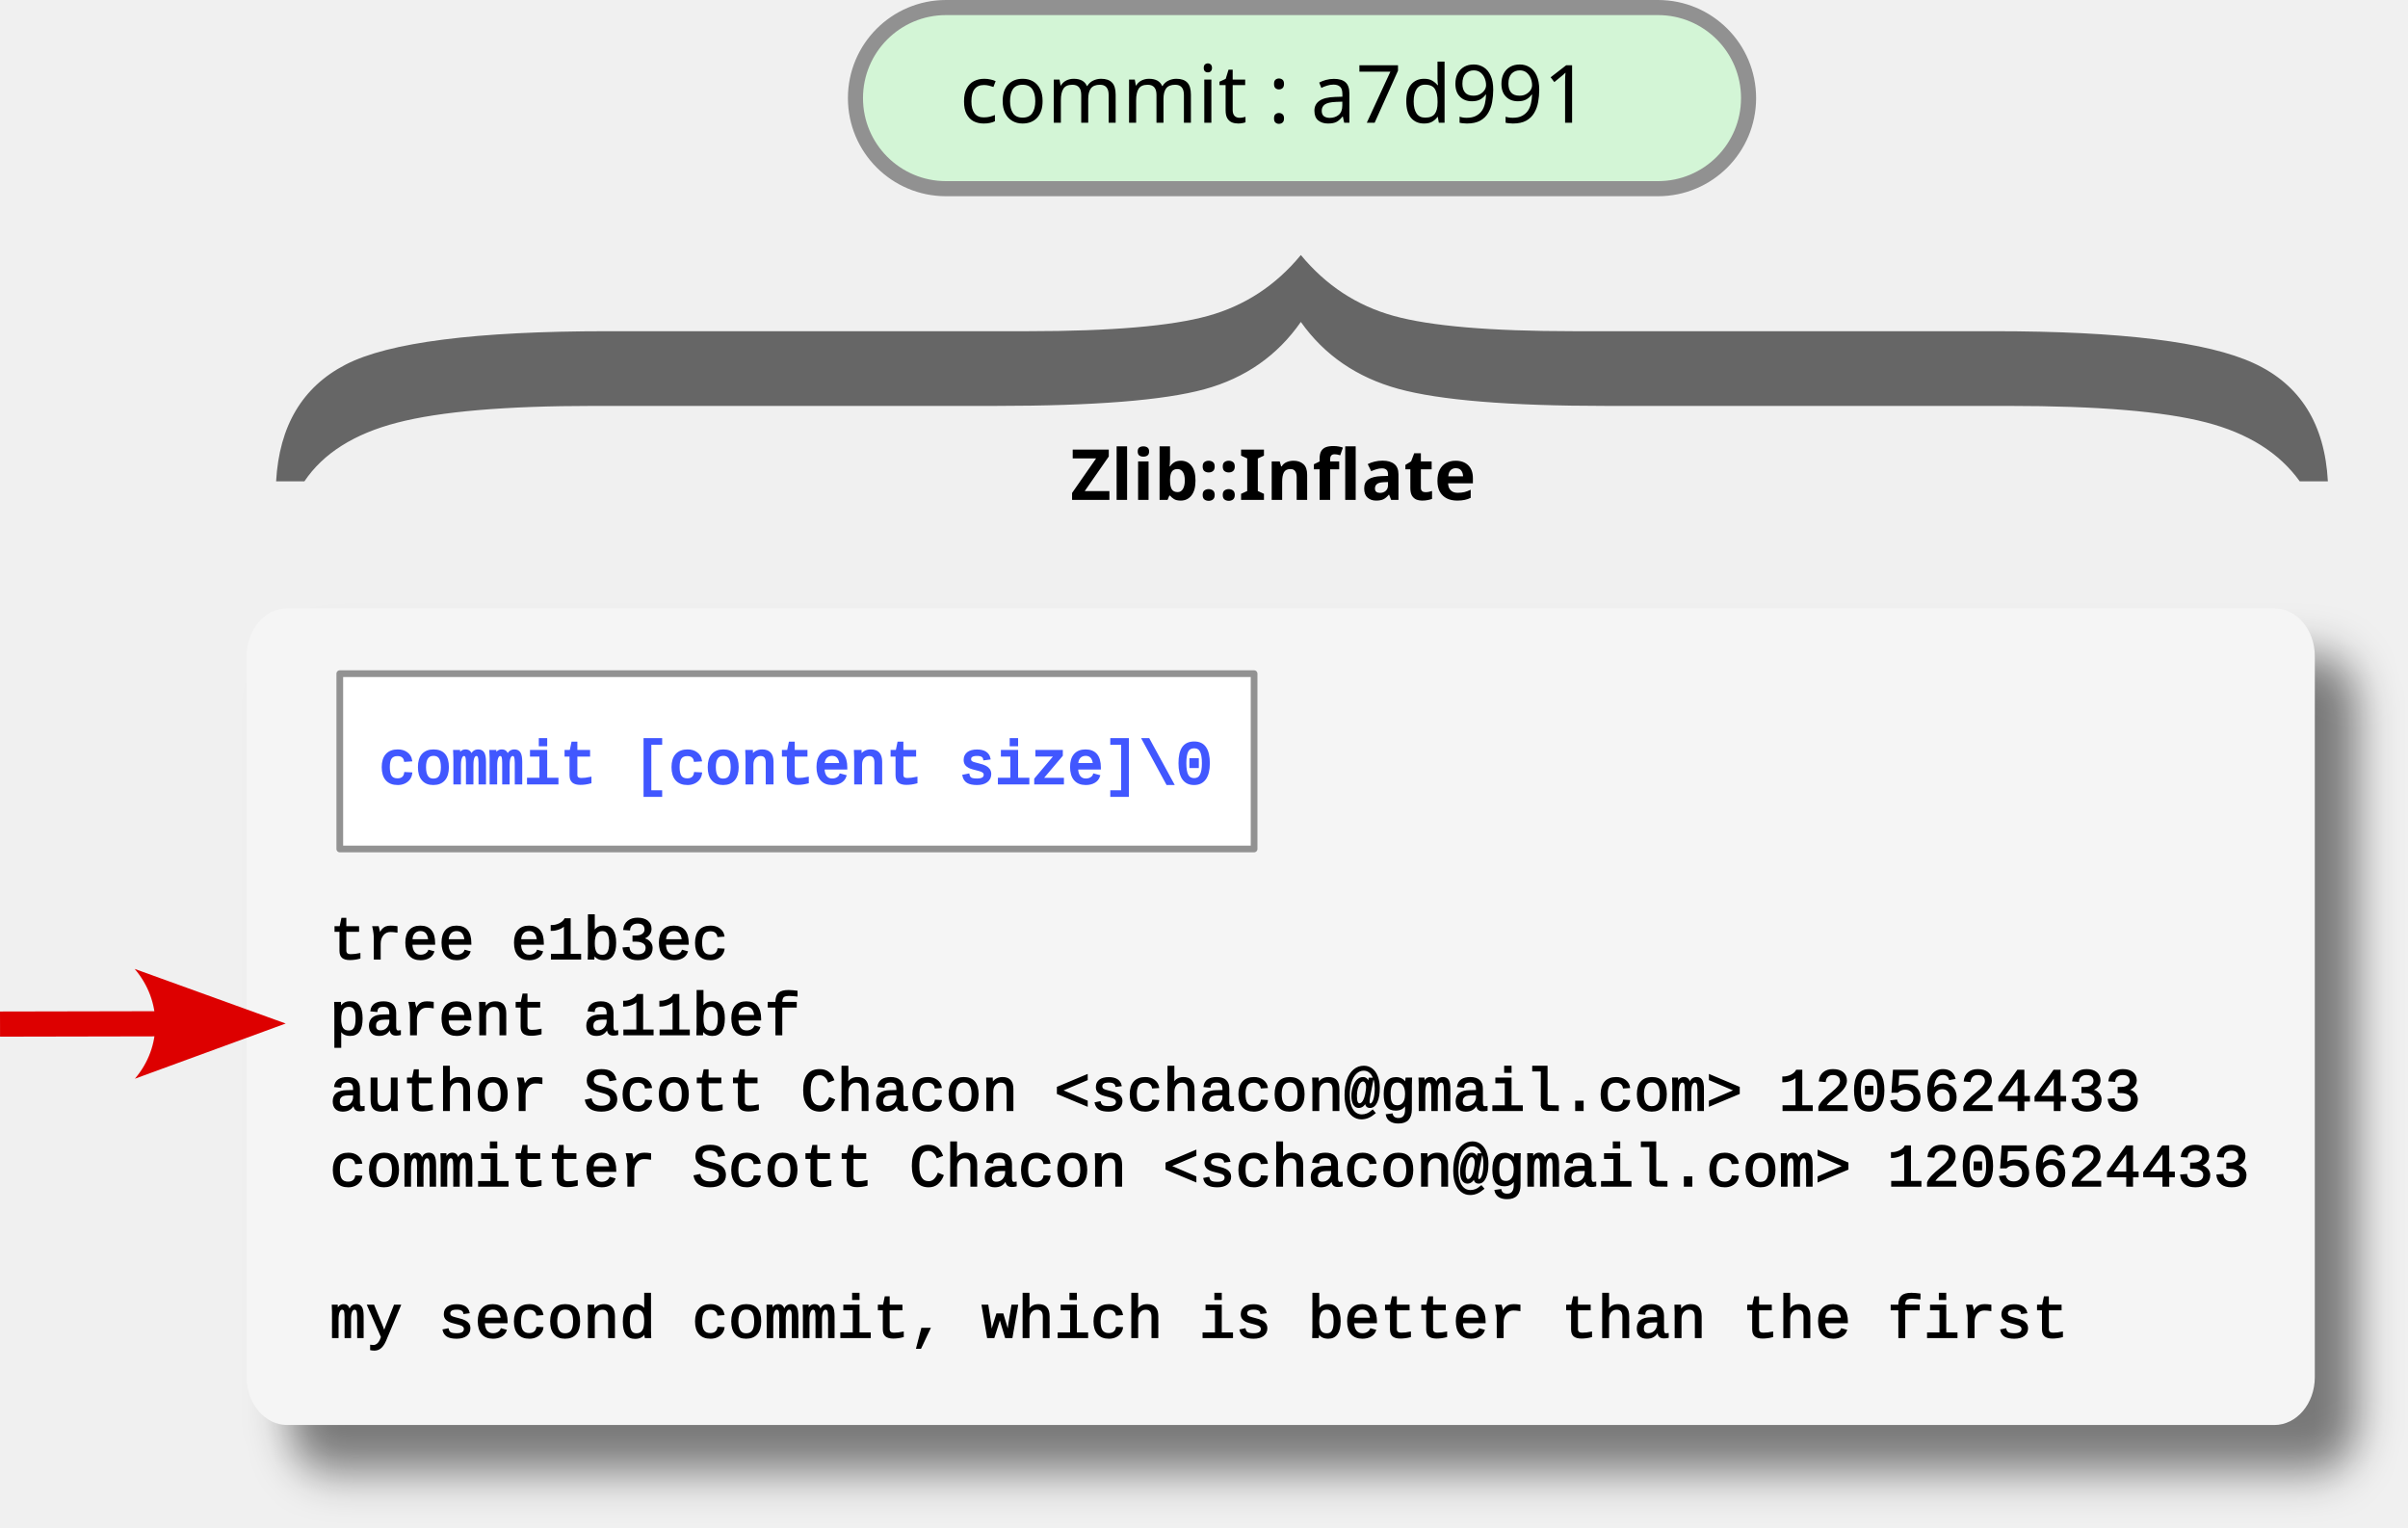
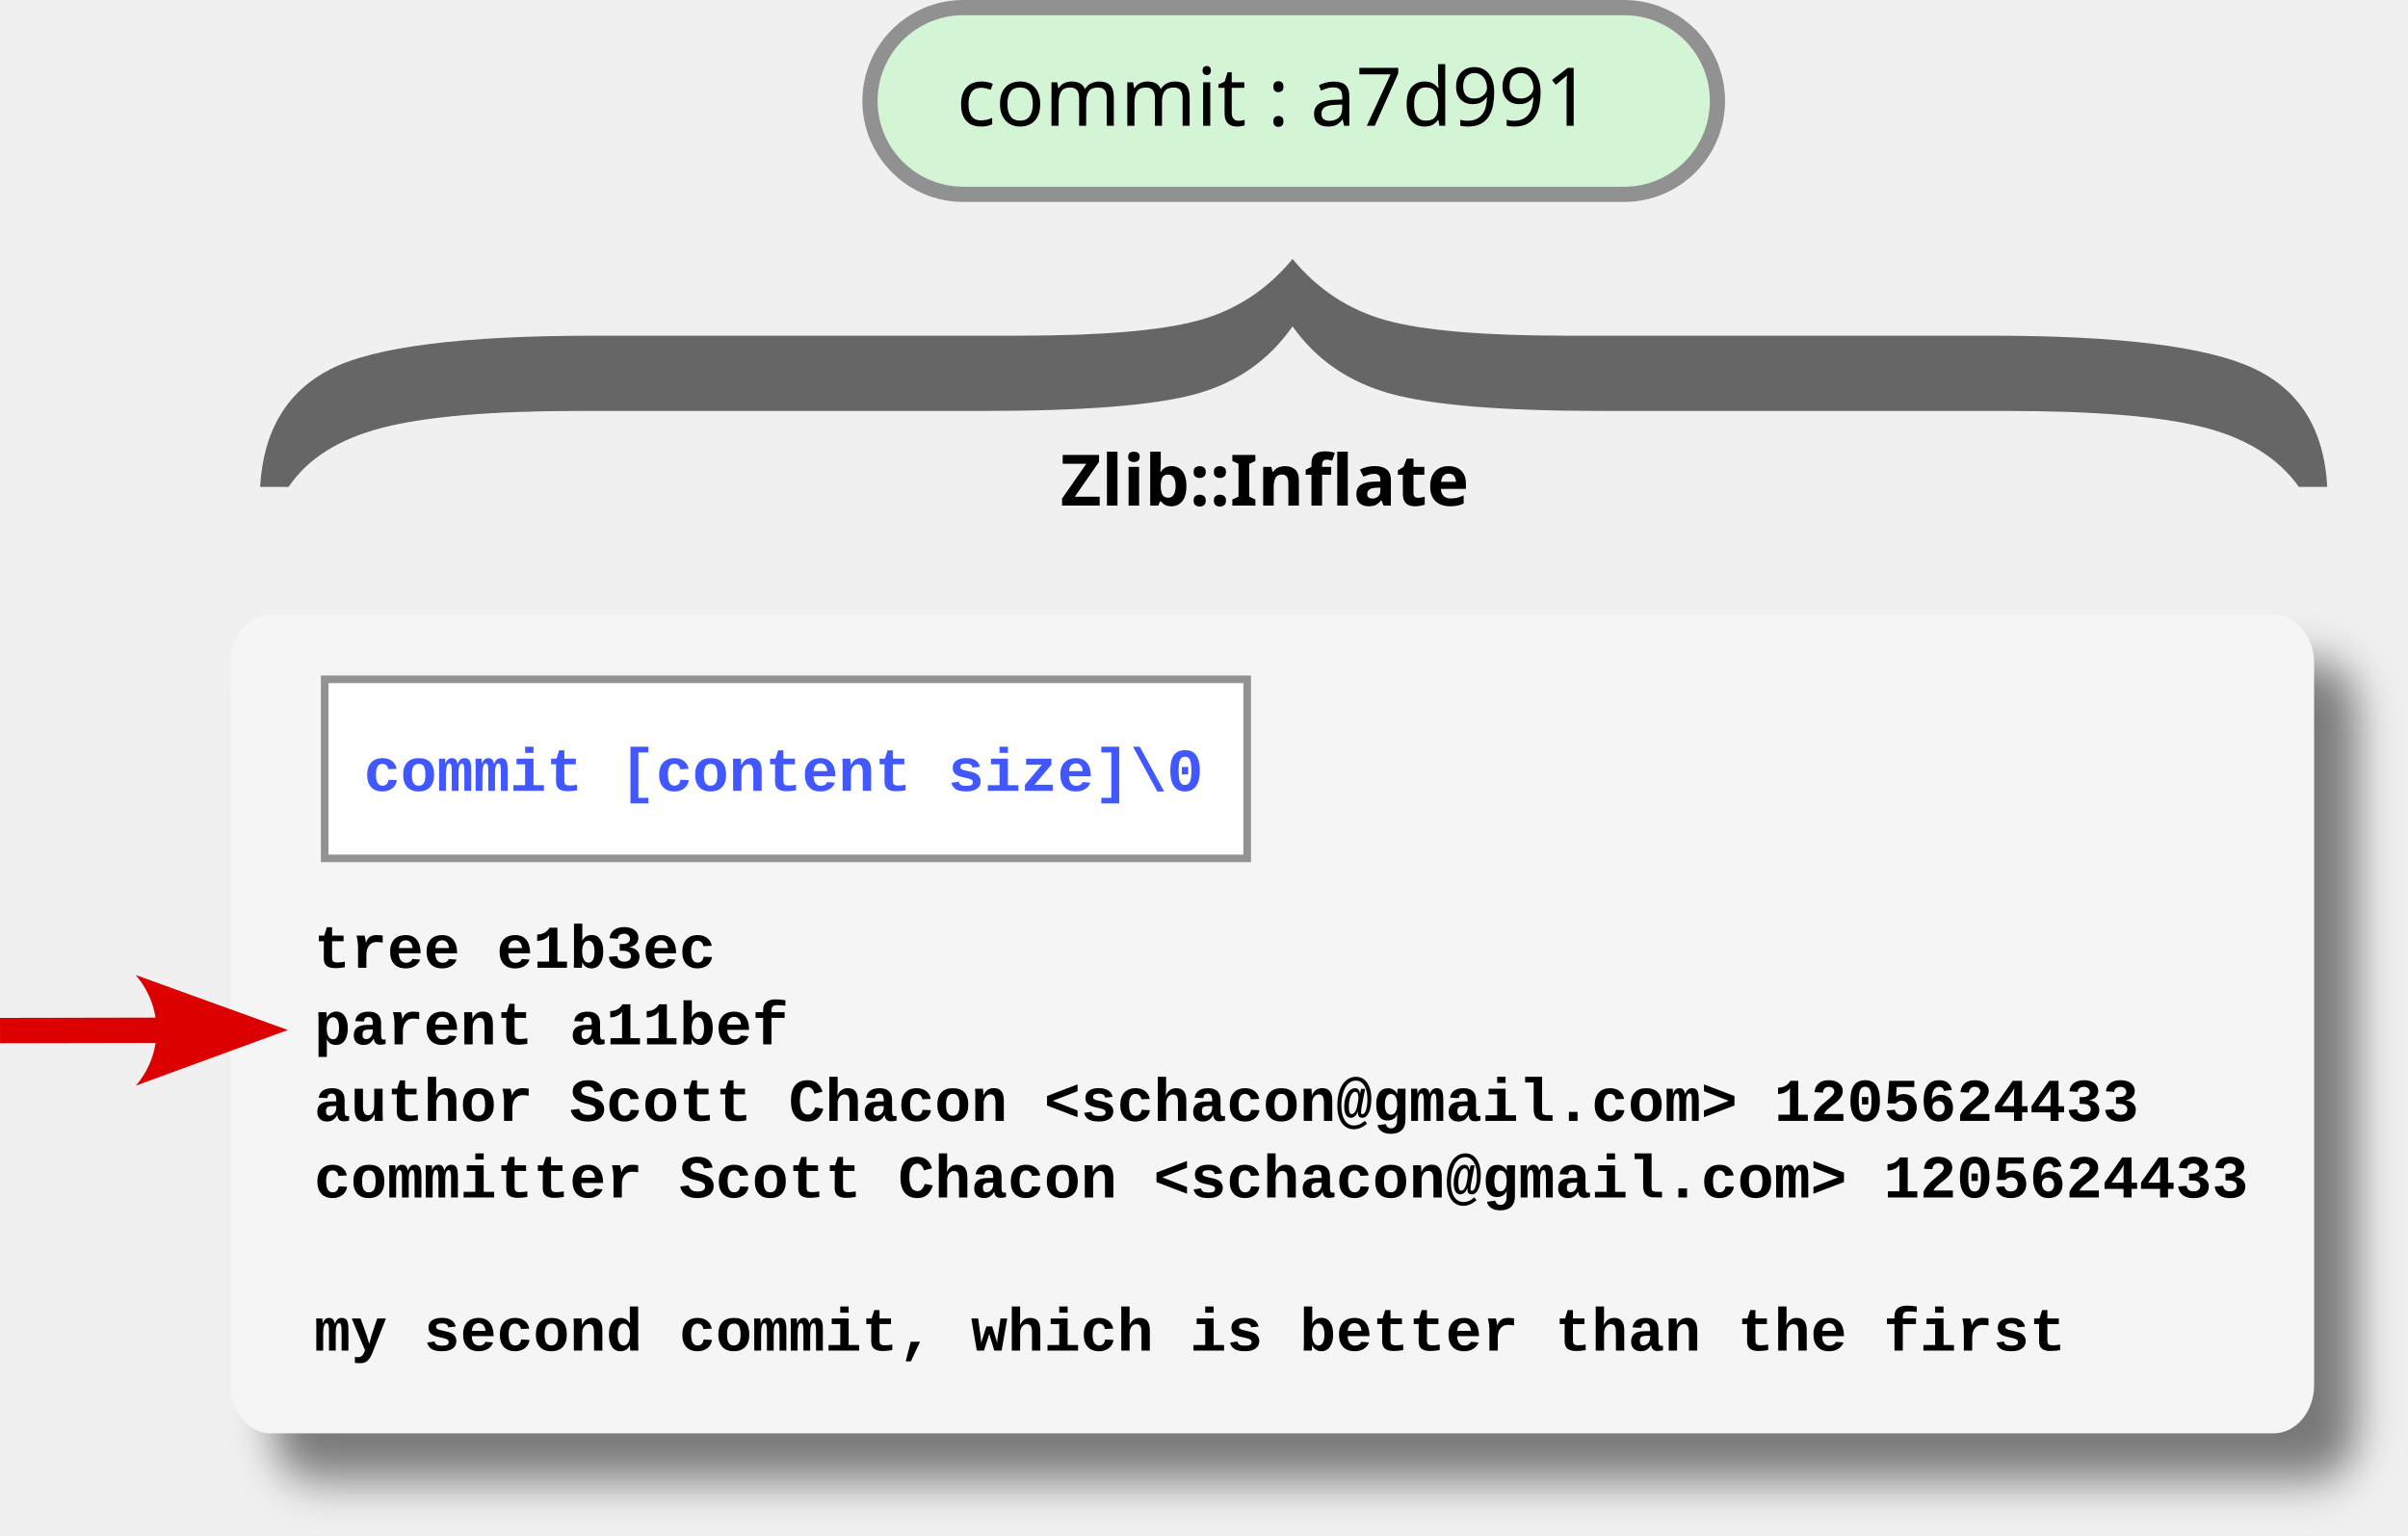
- <svg xmlns="http://www.w3.org/2000/svg" width="478.701" height="303.54" version="1.1" id="svg2510" xml:space="preserve">
+ <svg xmlns="http://www.w3.org/2000/svg" width="475.137" height="303.117" version="1.1" id="svg2510" xml:space="preserve">
  <defs id="defs2485">
    <marker style="overflow:visible" id="Arrow2" refX="0" refY="0" orient="auto-start-reverse" markerWidth="6.001" markerHeight="4.364" viewBox="0 0 7.7 5.6" preserveAspectRatio="xMidYMid">
      <path transform="scale(0.7)" d="M -2,-4 9,0 -2,4 c 2,-2.33 2,-5.66 0,-8 z" style="fill:context-stroke;fill-rule:evenodd;stroke:none" id="arrow2L" />
    </marker>
-     <filter style="color-interpolation-filters:sRGB" id="filter46395" x="-0.024" y="-0.068" width="1.07" height="1.193">
-       <feFlood flood-opacity="0.498" flood-color="rgb(0,0,0)" result="flood" id="feFlood46385" />
-       <feComposite in="flood" in2="SourceGraphic" operator="in" result="composite1" id="feComposite46387" />
-       <feGaussianBlur in="composite1" stdDeviation="2.974" result="blur" id="feGaussianBlur46389" />
-       <feOffset dx="6" dy="6" result="offset" id="feOffset46391" />
-       <feComposite in="SourceGraphic" in2="offset" operator="over" result="composite2" id="feComposite46393" />
+     <filter style="color-interpolation-filters:sRGB" id="filter46395-3" x="-0.024" y="-0.068" width="1.07" height="1.193">
+       <feFlood flood-opacity="0.498" flood-color="rgb(0,0,0)" result="flood" id="feFlood46385-6" />
+       <feComposite in="flood" in2="SourceGraphic" operator="in" result="composite1" id="feComposite46387-7" />
+       <feGaussianBlur in="composite1" stdDeviation="2.974" result="blur" id="feGaussianBlur46389-5" />
+       <feOffset dx="6" dy="6" result="offset" id="feOffset46391-3" />
+       <feComposite in="SourceGraphic" in2="offset" operator="over" result="composite2" id="feComposite46393-5" />
    </filter>
-     <marker orient="auto" refY="0" refX="0" id="Arrow1Lend_7e7e7e_1.000000px" style="overflow:visible">
-       <path id="path_Arrow1Lend_7e7e7e_1.000000px" d="M -5,0 V -2 L 0,0 -5,2 Z" style="fill:#7e7e7e;fill-rule:evenodd;stroke:#7e7e7e;stroke-width:1px;marker-start:none" />
-     </marker>
  </defs>
-   <text xml:space="preserve" style="font-weight:bold;font-size:14px;line-height:125%;font-family:'Open Sans';-inkscape-font-specification:'Open Sans Bold';letter-spacing:0px;word-spacing:0px;fill:none;stroke:#000000;stroke-width:1px;stroke-linecap:butt;stroke-linejoin:miter;stroke-opacity:1" x="212.782" y="99.353" id="t_zlib_deflate">
-     <tspan id="tspan43270" x="212.782" y="99.353" style="font-style:normal;font-variant:normal;font-weight:bold;font-stretch:normal;font-size:14px;font-family:sans-serif;-inkscape-font-specification:'sans-serif Bold';fill:#000000;fill-opacity:1;stroke:none">Zlib::Inflate</tspan>
+   <text xml:space="preserve" style="font-weight:bold;font-size:14px;line-height:125%;font-family:'Open Sans';-inkscape-font-specification:'Open Sans Bold';letter-spacing:0px;word-spacing:0px;fill:none;stroke:#000000;stroke-width:0;stroke-linecap:butt;stroke-linejoin:miter;stroke-dasharray:none;stroke-opacity:1" x="209.217" y="99.779" id="t_zlib_deflate-6">
+     <tspan id="tspan43270-2" x="209.217" y="99.779" style="font-style:normal;font-variant:normal;font-weight:bold;font-stretch:normal;font-size:14px;font-family:sans-serif;-inkscape-font-specification:'sans-serif Bold';fill:#000000;fill-opacity:1;stroke:none;stroke-width:0;stroke-dasharray:none">Zlib::Inflate</tspan>
  </text>
-   <g id="g6662" transform="translate(48.01313,109.8659)">
-     <rect style="fill:#f5f5f5;fill-opacity:1;stroke:none;stroke-width:2.031;stroke-dasharray:none;stroke-dashoffset:0;stroke-opacity:1;filter:url(#filter46395)" id="b_main" width="291.529" height="104.913" x="28.286" y="-130.243" rx="5.71" ry="6.141" transform="matrix(1.410289,0,0,1.547091,-38.87089,212.5395)" />
-     <g id="g_tree_cont" transform="translate(-8.164274,0.02392416)">
-       <path d="M 27.699,58.84 H 209.459 V 24 H 27.699 Z" style="fill:#ffffff;fill-opacity:1;stroke:#929292;stroke-width:1.333;stroke-linecap:round;stroke-linejoin:round;stroke-miterlimit:10;stroke-dasharray:none;stroke-opacity:1" id="b_tree_cont" />
-       <text xml:space="preserve" style="font-style:normal;font-variant:normal;font-weight:normal;font-stretch:normal;font-size:12px;line-height:125%;font-family:'Open Sans';-inkscape-font-specification:'Open Sans';letter-spacing:0px;word-spacing:0px;fill:#4157ff;fill-opacity:1;stroke:none;stroke-width:0.5;stroke-linecap:butt;stroke-linejoin:miter;stroke-dasharray:none;stroke-opacity:1" x="35.52" y="45.76" id="t_tree_cont">
-         <tspan id="tspan2963" x="35.52" y="45.76" style="font-style:normal;font-variant:normal;font-weight:normal;font-stretch:normal;font-size:12px;font-family:'Courier New';-inkscape-font-specification:'Courier New';stroke:#4157ff;stroke-width:0.5;stroke-dasharray:none;stroke-opacity:1">commit [content size]\0</tspan>
+   <g id="g6662-9" transform="translate(44.44868,110.2917)">
+     <rect style="fill:#f5f5f5;fill-opacity:1;stroke:none;stroke-width:2.035;stroke-dasharray:none;stroke-dashoffset:0;stroke-opacity:1;filter:url(#filter46395-3)" id="b_main-1" width="291.529" height="104.913" x="28.286" y="-130.243" rx="5.71" ry="6.168" transform="matrix(1.410289,0,0,1.540304,-38.87089,211.6071)" />
+     <g id="g_tree_cont-2" transform="translate(-8.164274,0.02392416)">
+       <rect style="fill:#ffffff;fill-opacity:1;stroke:#929292;stroke-width:1.5;stroke-dasharray:none;stroke-opacity:1" id="rect9100" width="182.017" height="35.34" x="27.782" y="23.75" rx="0" ry="0" />
+       <text xml:space="preserve" style="font-style:normal;font-variant:normal;font-weight:normal;font-stretch:normal;font-size:12px;line-height:125%;font-family:'Open Sans';-inkscape-font-specification:'Open Sans';letter-spacing:0px;word-spacing:0px;fill:#4157ff;fill-opacity:1;stroke:none;stroke-width:0;stroke-linecap:butt;stroke-linejoin:miter;stroke-dasharray:none;stroke-opacity:1" x="35.52" y="45.76" id="t_tree_cont-7">
+         <tspan id="tspan2963-0" x="35.52" y="45.76" style="font-style:normal;font-variant:normal;font-weight:bold;font-stretch:normal;font-size:12px;font-family:'Courier New';-inkscape-font-specification:'Courier New Bold';stroke:#4157ff;stroke-width:0;stroke-dasharray:none;stroke-opacity:1">commit [content size]\0</tspan>
      </text>
    </g>
-     <text xml:space="preserve" style="font-weight:bold;font-size:12px;line-height:125%;font-family:'Open Sans';-inkscape-font-specification:'Open Sans Bold';letter-spacing:0px;word-spacing:0px;fill:#000000;fill-opacity:1;stroke:none;stroke-width:0.3;stroke-linecap:butt;stroke-linejoin:miter;stroke-dasharray:none;stroke-opacity:1" x="17.532" y="80.705" id="t_main">
-       <tspan x="17.532" y="80.705" id="tspan2592" style="font-style:normal;font-variant:normal;font-weight:normal;font-stretch:normal;font-size:12px;font-family:'Courier New';-inkscape-font-specification:'Courier New';stroke:#000000;stroke-width:0.3;stroke-dasharray:none;stroke-opacity:1">tree e1b3ec</tspan>
-       <tspan x="17.532" y="95.75" style="font-style:normal;font-variant:normal;font-weight:normal;font-stretch:normal;font-size:12px;font-family:'Courier New';-inkscape-font-specification:'Courier New';stroke:#000000;stroke-width:0.3;stroke-dasharray:none;stroke-opacity:1" id="tspan4024">parent a11bef</tspan>
-       <tspan x="17.532" y="110.795" style="font-style:normal;font-variant:normal;font-weight:normal;font-stretch:normal;font-size:12px;font-family:'Courier New';-inkscape-font-specification:'Courier New';stroke:#000000;stroke-width:0.3;stroke-dasharray:none;stroke-opacity:1" id="tspan4028">author Scott Chacon &lt;schacon@gmail.com&gt; 1205624433</tspan>
-       <tspan x="17.532" y="125.839" style="font-style:normal;font-variant:normal;font-weight:normal;font-stretch:normal;font-size:12px;font-family:'Courier New';-inkscape-font-specification:'Courier New';stroke:#000000;stroke-width:0.3;stroke-dasharray:none;stroke-opacity:1" id="tspan4032">committer Scott Chacon &lt;schacon@gmail.com&gt; 1205624433</tspan>
-       <tspan x="17.532" y="140.884" style="font-style:normal;font-variant:normal;font-weight:normal;font-stretch:normal;font-size:12px;font-family:'Courier New';-inkscape-font-specification:'Courier New';stroke:#000000;stroke-width:0.3;stroke-dasharray:none;stroke-opacity:1" id="tspan4034" />
-       <tspan x="17.532" y="155.929" style="font-style:normal;font-variant:normal;font-weight:normal;font-stretch:normal;font-size:12px;font-family:'Courier New';-inkscape-font-specification:'Courier New';stroke:#000000;stroke-width:0.3;stroke-dasharray:none;stroke-opacity:1" id="tspan4046">my second commit, which is better than the first</tspan>
+     <text xml:space="preserve" style="font-weight:bold;font-size:12px;line-height:125%;font-family:'Open Sans';-inkscape-font-specification:'Open Sans Bold';letter-spacing:0px;word-spacing:0px;fill:#000000;fill-opacity:1;stroke:none;stroke-width:0;stroke-linecap:butt;stroke-linejoin:miter;stroke-dasharray:none;stroke-opacity:1" x="17.532" y="80.705" id="t_main-9">
+       <tspan x="17.532" y="80.705" style="font-style:normal;font-variant:normal;font-weight:bold;font-stretch:normal;font-size:12px;font-family:'Courier New';-inkscape-font-specification:'Courier New Bold';stroke:#000000;stroke-width:0;stroke-dasharray:none;stroke-opacity:1" id="tspan6195">tree e1b3ec</tspan>
+       <tspan x="17.532" y="95.815" style="font-style:normal;font-variant:normal;font-weight:bold;font-stretch:normal;font-size:12px;font-family:'Courier New';-inkscape-font-specification:'Courier New Bold';stroke:#000000;stroke-width:0;stroke-dasharray:none;stroke-opacity:1" id="tspan1177">parent a11bef</tspan>
+       <tspan x="17.532" y="110.925" style="font-style:normal;font-variant:normal;font-weight:bold;font-stretch:normal;font-size:12px;font-family:'Courier New';-inkscape-font-specification:'Courier New Bold';stroke:#000000;stroke-width:0;stroke-dasharray:none;stroke-opacity:1" id="tspan1179">author Scott Chacon &lt;schacon@gmail.com&gt; 1205624433</tspan>
+       <tspan x="17.532" y="126.035" style="font-style:normal;font-variant:normal;font-weight:bold;font-stretch:normal;font-size:12px;font-family:'Courier New';-inkscape-font-specification:'Courier New Bold';stroke:#000000;stroke-width:0;stroke-dasharray:none;stroke-opacity:1" id="tspan1181">committer Scott Chacon &lt;schacon@gmail.com&gt; 1205624433</tspan>
+       <tspan x="17.532" y="141.145" style="font-style:normal;font-variant:normal;font-weight:bold;font-stretch:normal;font-size:12px;font-family:'Courier New';-inkscape-font-specification:'Courier New Bold';stroke:#000000;stroke-width:0;stroke-dasharray:none;stroke-opacity:1" id="tspan1183" />
+       <tspan x="17.532" y="156.255" style="font-style:normal;font-variant:normal;font-weight:bold;font-stretch:normal;font-size:12px;font-family:'Courier New';-inkscape-font-specification:'Courier New Bold';stroke:#000000;stroke-width:0;stroke-dasharray:none;stroke-opacity:1" id="tspan1185">my second commit, which is better than the first</tspan>
    </text>
  </g>
-   <text xml:space="preserve" style="font-weight:bold;font-size:257.099px;line-height:125%;font-family:'Open Sans';-inkscape-font-specification:'Open Sans Bold';letter-spacing:0px;word-spacing:0px;fill:#666666;fill-opacity:1;stroke:none;stroke-width:0.3;stroke-linecap:butt;stroke-linejoin:miter;stroke-dasharray:none;stroke-opacity:1" x="-187.755" y="209.655" id="text4998" transform="matrix(0,-0.5502498,1.817356,0,0,0)">
-     <tspan id="tspan4996" x="-187.755" y="209.655" style="font-style:normal;font-variant:normal;font-weight:bold;font-stretch:normal;font-size:257.099px;font-family:FreeSerif;-inkscape-font-specification:'FreeSerif Bold';stroke-width:0.3;stroke-dasharray:none">}</tspan>
+   <text xml:space="preserve" style="font-weight:bold;font-size:257.099px;line-height:125%;font-family:'Open Sans';-inkscape-font-specification:'Open Sans Bold';letter-spacing:0px;word-spacing:0px;fill:#666666;fill-opacity:1;stroke:none;stroke-width:0;stroke-linecap:butt;stroke-linejoin:miter;stroke-dasharray:none;stroke-opacity:1" x="-188.528" y="207.694" id="text4998-6" transform="matrix(0,-0.5502498,1.817356,0,0,0)">
+     <tspan id="tspan4996-0" x="-188.528" y="207.694" style="font-style:normal;font-variant:normal;font-weight:bold;font-stretch:normal;font-size:257.099px;font-family:FreeSerif;-inkscape-font-specification:'FreeSerif Bold';stroke-width:0;stroke-dasharray:none">}</tspan>
  </text>
-   <g id="g3028" transform="translate(-233.5604,-9.724435)">
-     <path d="m 421.622,11.224 h 141.547 c 9.941,0 18,8.059 18,18 v 0 c 0,9.941 -8.059,18 -18,18 H 421.622 c -9.941,0 -18,-8.059 -18,-18 v 0 0 c 0,-9.941 8.059,-18 18,-18 z" style="fill:#d3f5d6;fill-opacity:1;fill-rule:nonzero;stroke:#919191;stroke-width:3;stroke-dasharray:none;stroke-opacity:1" id="b_tree_sha" />
-     <text xml:space="preserve" style="font-style:normal;font-variant:normal;font-weight:normal;font-stretch:normal;font-size:16px;line-height:125%;font-family:'Courier New';-inkscape-font-specification:'Courier New';letter-spacing:0px;word-spacing:0px;fill:#000000;fill-opacity:1;stroke:none;stroke-width:1px;stroke-linecap:butt;stroke-linejoin:miter;stroke-opacity:1" x="424.333" y="34.115" id="text3016">
-       <tspan id="tspan3014" x="424.333" y="34.115" style="font-style:normal;font-variant:normal;font-weight:normal;font-stretch:normal;font-size:16px;font-family:sans-serif;-inkscape-font-specification:sans-serif">commit : a7d991</tspan>
+   <g id="g3028-6" transform="translate(-237.1248,-9.298656)">
+     <rect style="fill:#d3f5d6;fill-opacity:1;stroke:#919191;stroke-width:3;stroke-dasharray:none;stroke-opacity:1" id="rect8286" width="167.218" height="36.852" x="408.787" y="10.799" ry="18.426" rx="18.426" />
+     <text xml:space="preserve" style="font-style:normal;font-variant:normal;font-weight:normal;font-stretch:normal;font-size:16px;line-height:125%;font-family:'Courier New';-inkscape-font-specification:'Courier New';letter-spacing:0px;word-spacing:0px;fill:#000000;fill-opacity:1;stroke:none;stroke-width:0;stroke-linecap:butt;stroke-linejoin:miter;stroke-dasharray:none;stroke-opacity:1" x="425.884" y="34.115" id="text3016-2">
+       <tspan id="tspan3014-6" x="425.884" y="34.115" style="font-style:normal;font-variant:normal;font-weight:normal;font-stretch:normal;font-size:16px;font-family:sans-serif;-inkscape-font-specification:sans-serif;stroke-width:0;stroke-dasharray:none">commit : a7d991</tspan>
    </text>
  </g>
-   <path style="display:inline;fill:#ff0000;fill-rule:evenodd;stroke:#dd0000;stroke-width:5;stroke-linecap:butt;stroke-linejoin:miter;stroke-dasharray:none;stroke-opacity:1;marker-end:url(#Arrow2)" d="m 0.005,203.536 32.245,-0.064" id="path4350" />
+   <path style="display:inline;fill:#ff0000;fill-rule:evenodd;stroke:#dd0000;stroke-width:5;stroke-linecap:butt;stroke-linejoin:miter;stroke-dasharray:none;stroke-opacity:1;marker-end:url(#Arrow2)" d="M 0.005,203.389 32.25,203.325" id="path4350" />
</svg>
